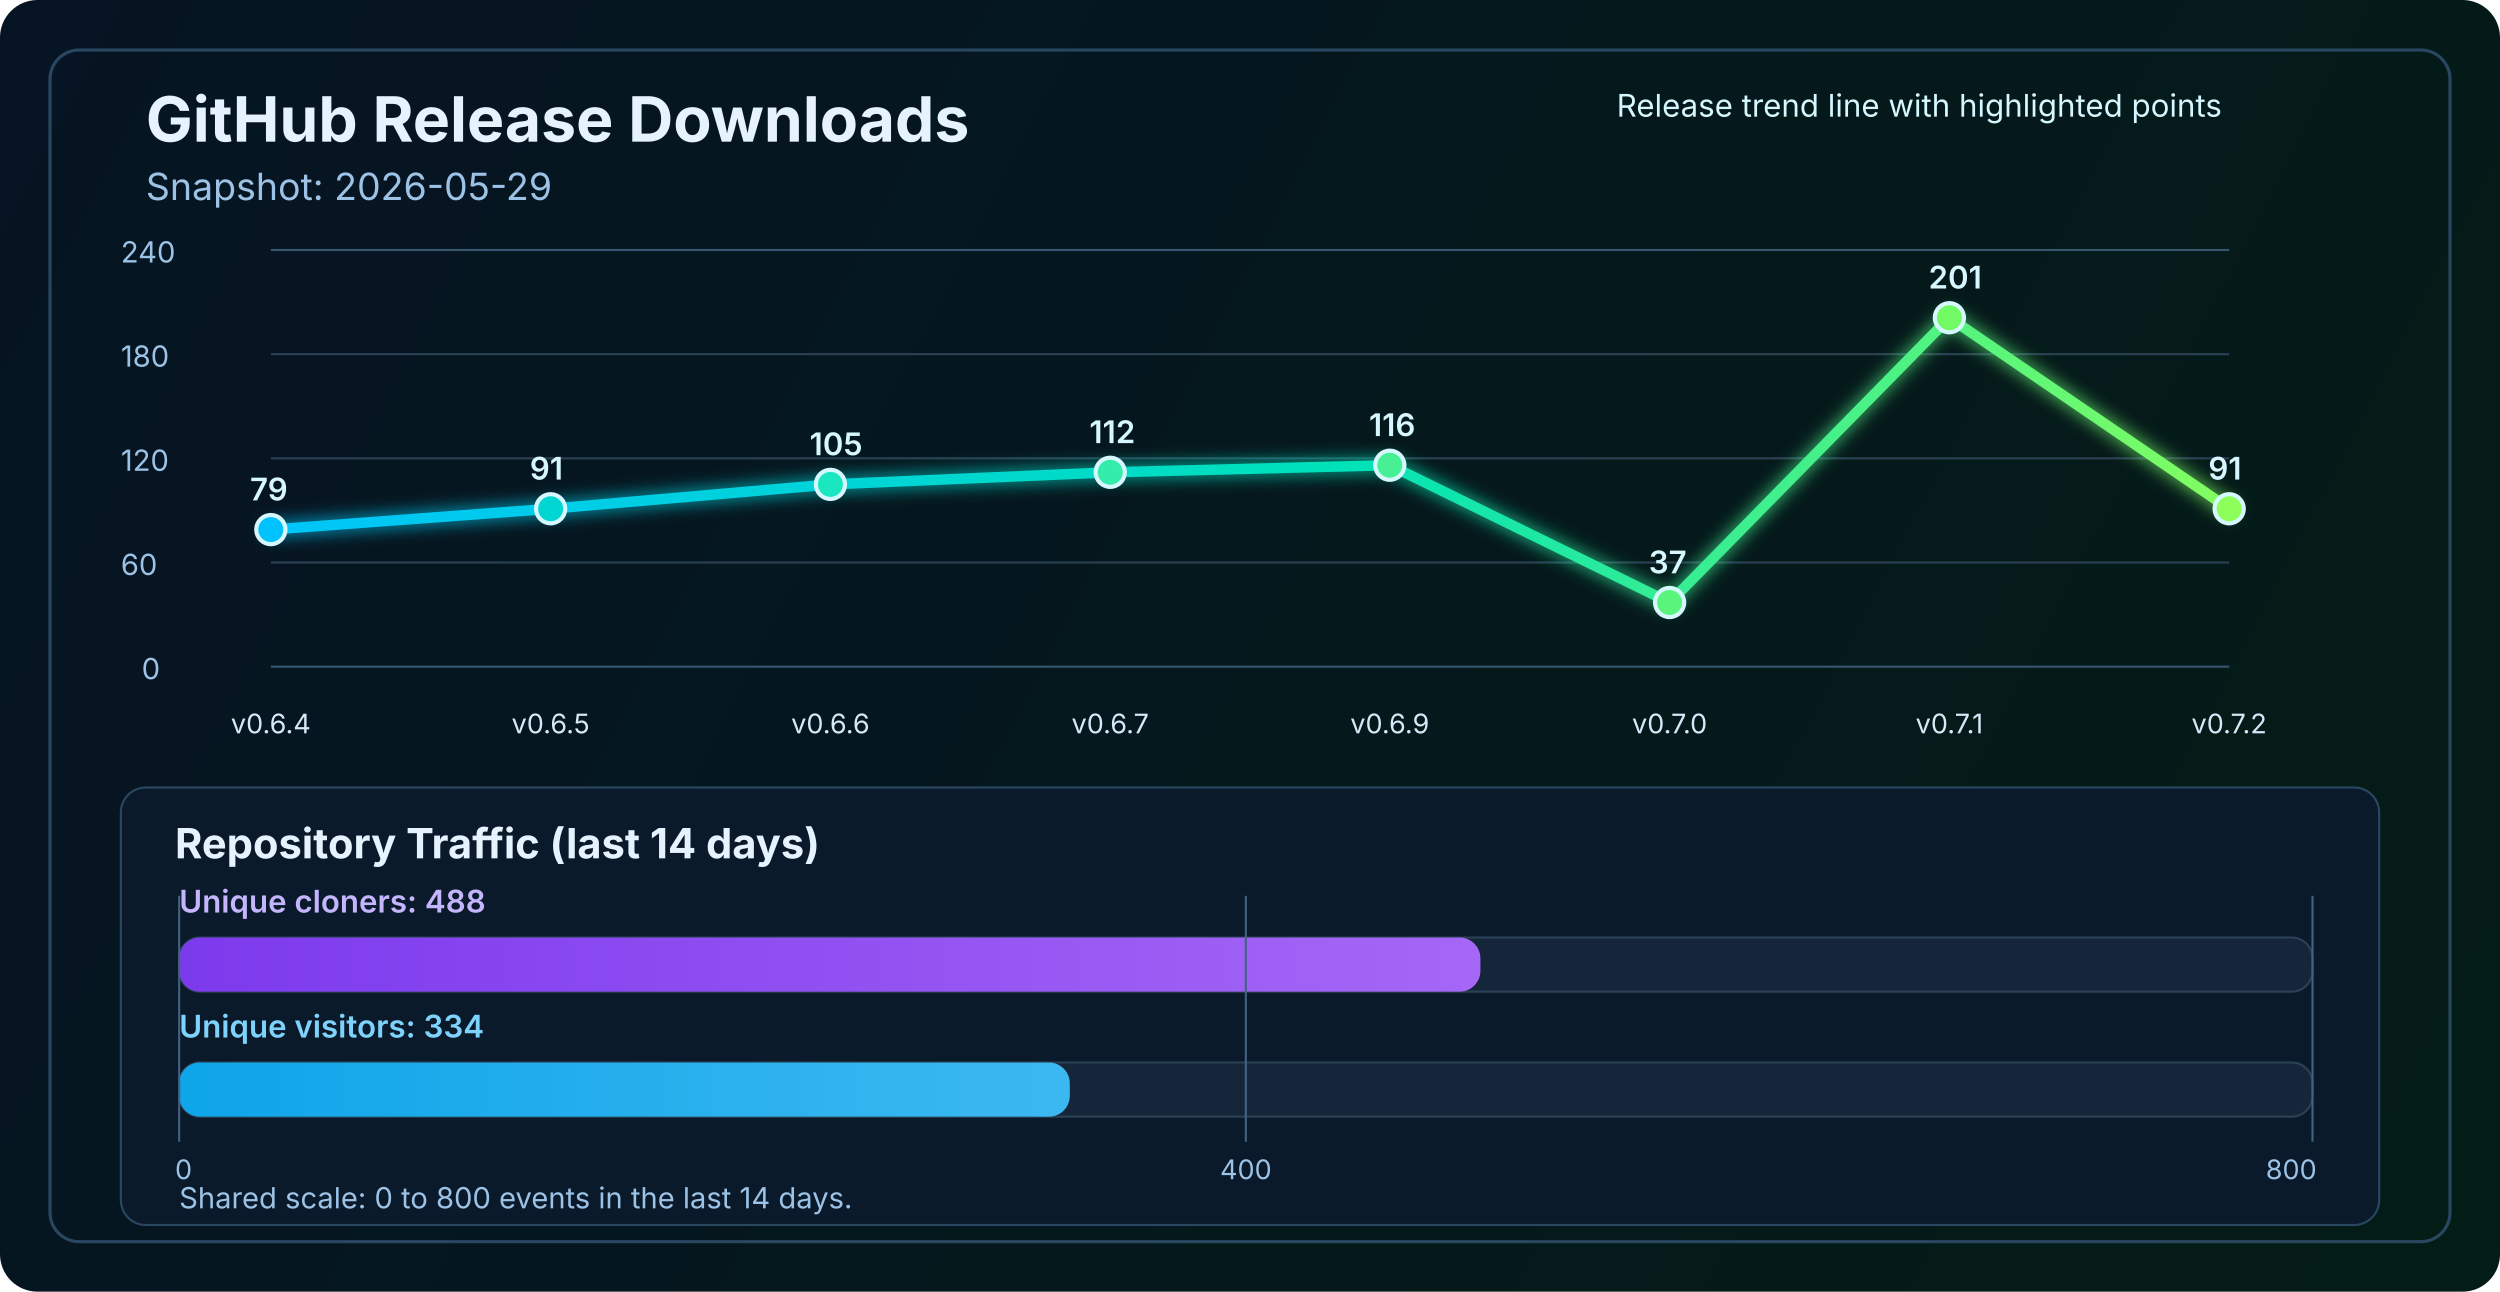
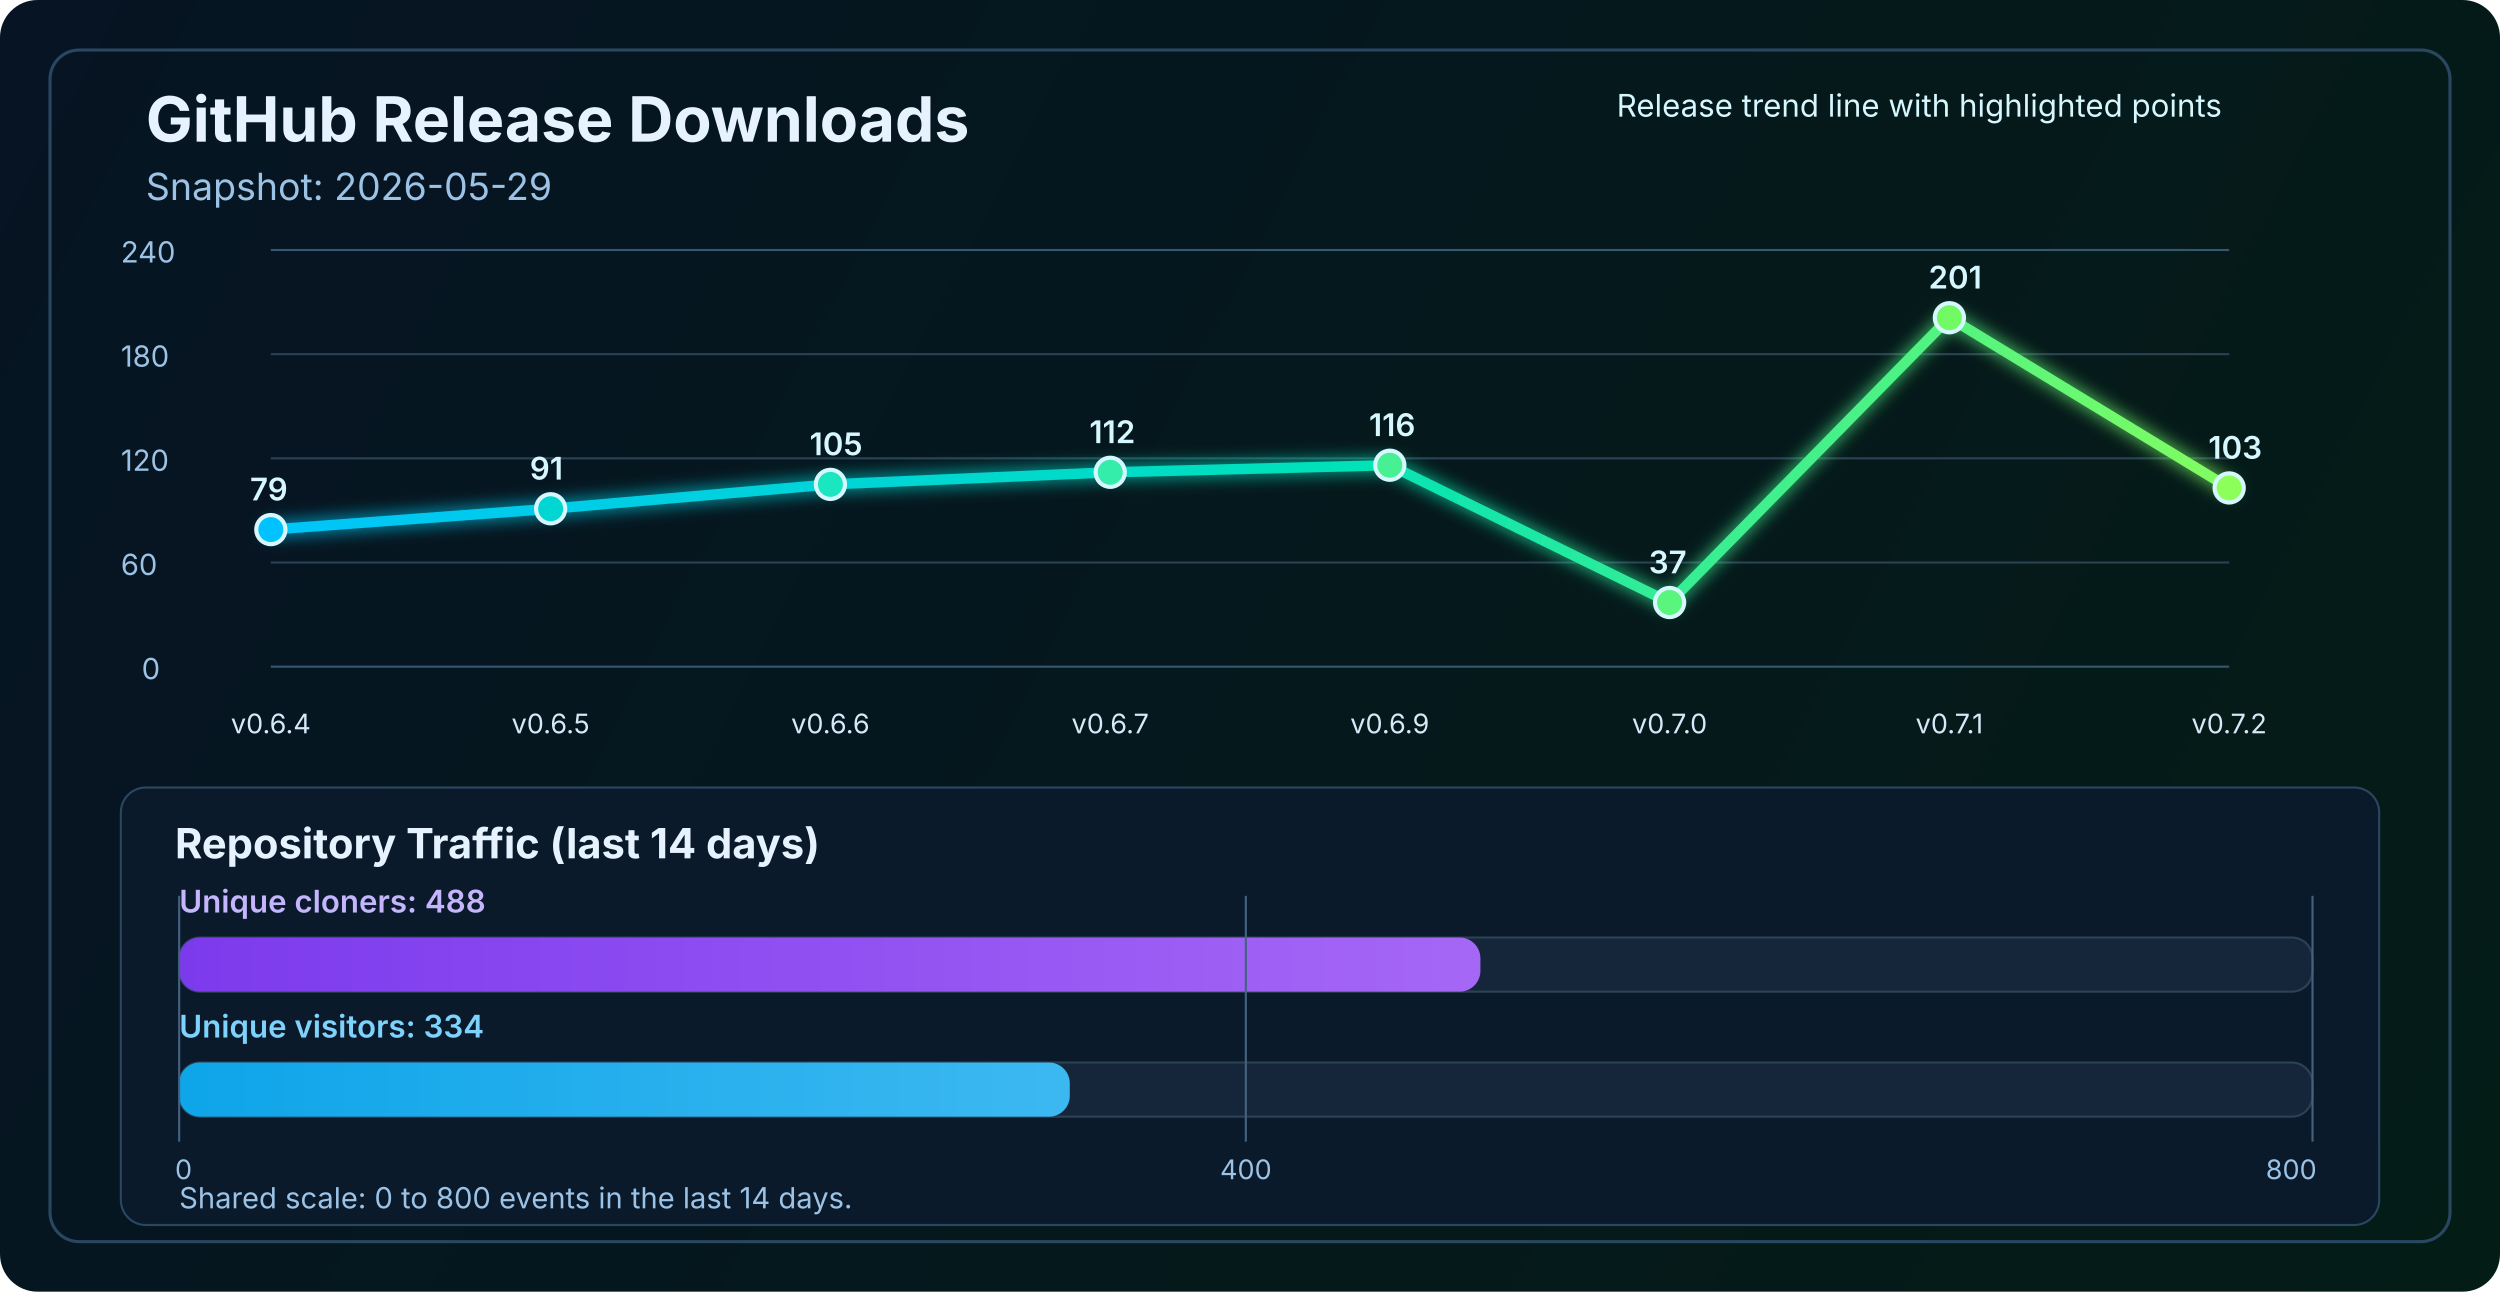
<svg xmlns="http://www.w3.org/2000/svg" width="1200" height="620" viewBox="0 0 1200 620" fill="none" role="img" aria-labelledby="title desc">
  <defs>
    <linearGradient id="bg" x1="0" y1="0" x2="1200" y2="620" gradientUnits="userSpaceOnUse">
      <stop stop-color="#061423" />
      <stop offset="1" stop-color="#041C16" />
    </linearGradient>
    <linearGradient id="line" x1="130" y1="86" x2="1070" y2="340" gradientUnits="userSpaceOnUse">
      <stop stop-color="#00C2FF" />
      <stop offset="0.55" stop-color="#00E2B8" />
      <stop offset="1" stop-color="#8CFF5A" />
    </linearGradient>
    <linearGradient id="cloneFill" x1="86" y1="450" x2="1110" y2="450" gradientUnits="userSpaceOnUse">
      <stop stop-color="#7C3AED" />
      <stop offset="1" stop-color="#C084FC" />
    </linearGradient>
    <linearGradient id="viewFill" x1="86" y1="482" x2="1110" y2="482" gradientUnits="userSpaceOnUse">
      <stop stop-color="#0EA5E9" />
      <stop offset="1" stop-color="#7DD3FC" />
    </linearGradient>
    <filter id="glow" x="-50%" y="-50%" width="200%" height="200%">
      <feGaussianBlur stdDeviation="4" result="blur" />
      <feMerge>
        <feMergeNode in="blur" />
        <feMergeNode in="SourceGraphic" />
      </feMerge>
    </filter>
  </defs>
  <rect width="1200" height="620" rx="18" fill="url(#bg)" />
  <rect x="24" y="24" width="1152" height="572" rx="14" stroke="#2A4762" stroke-width="1.5" />
  <text x="70" y="68" fill="#E6F3FF" font-size="30" font-family="SF Pro Display, -apple-system, BlinkMacSystemFont, Segoe UI, sans-serif" font-weight="700">GitHub Release Downloads</text>
  <text x="70" y="96" fill="#9CC3E6" font-size="18" font-family="SF Pro Text, -apple-system, BlinkMacSystemFont, Segoe UI, sans-serif">Snapshot: 2026-05-29</text>
  <line x1="130" y1="320.0" x2="1070" y2="320.0" stroke="#37566F" stroke-width="1" />
  <line x1="130" y1="270.0" x2="1070" y2="270.0" stroke="#2B4255" stroke-width="1" />
  <line x1="130" y1="220.0" x2="1070" y2="220.0" stroke="#2B4255" stroke-width="1" />
  <line x1="130" y1="170.0" x2="1070" y2="170.0" stroke="#2B4255" stroke-width="1" />
  <line x1="130" y1="120.0" x2="1070" y2="120.0" stroke="#37566F" stroke-width="1" />
  <text x="68" y="326.0" fill="#9CC3E6" font-size="14" font-family="SF Pro Text, -apple-system, BlinkMacSystemFont, Segoe UI, sans-serif">0</text>
  <text x="58" y="276.0" fill="#9CC3E6" font-size="14" font-family="SF Pro Text, -apple-system, BlinkMacSystemFont, Segoe UI, sans-serif">60</text>
  <text x="58" y="226.0" fill="#9CC3E6" font-size="14" font-family="SF Pro Text, -apple-system, BlinkMacSystemFont, Segoe UI, sans-serif">120</text>
  <text x="58" y="176.0" fill="#9CC3E6" font-size="14" font-family="SF Pro Text, -apple-system, BlinkMacSystemFont, Segoe UI, sans-serif">180</text>
  <text x="58" y="126.0" fill="#9CC3E6" font-size="14" font-family="SF Pro Text, -apple-system, BlinkMacSystemFont, Segoe UI, sans-serif">240</text>
-   <polyline points="130.0,254.2 264.3,244.2 398.6,232.5 532.9,226.7 667.1,223.3 801.4,289.2 935.7,152.5 1070.0,244.2" fill="none" stroke="url(#line)" stroke-width="5" stroke-linecap="round" stroke-linejoin="round" filter="url(#glow)" />
+   <polyline points="130.0,254.2 264.3,244.2 398.6,232.5 532.9,226.7 667.1,223.3 801.4,289.2 935.7,152.5 1070.0,234.2" fill="none" stroke="url(#line)" stroke-width="5" stroke-linecap="round" stroke-linejoin="round" filter="url(#glow)" />
  <circle cx="130.0" cy="254.2" r="7" fill="#00C2FF" stroke="#D7F7FF" stroke-width="2" />
  <circle cx="264.3" cy="244.2" r="7" fill="#00D7D2" stroke="#D7F7FF" stroke-width="2" />
  <circle cx="398.6" cy="232.5" r="7" fill="#1AE7C0" stroke="#D7F7FF" stroke-width="2" />
  <circle cx="532.9" cy="226.7" r="7" fill="#34EDAA" stroke="#D7F7FF" stroke-width="2" />
  <circle cx="667.1" cy="223.3" r="7" fill="#47F193" stroke="#D7F7FF" stroke-width="2" />
  <circle cx="801.4" cy="289.2" r="7" fill="#5AF57D" stroke="#D7F7FF" stroke-width="2" />
  <circle cx="935.7" cy="152.5" r="7" fill="#72FA64" stroke="#D7F7FF" stroke-width="2" />
-   <circle cx="1070.0" cy="244.2" r="7" fill="#8CFF5A" stroke="#D7F7FF" stroke-width="2" />
+   <circle cx="1070.0" cy="234.2" r="7" fill="#8CFF5A" stroke="#D7F7FF" stroke-width="2" />
  <text x="130.0" y="352" text-anchor="middle" fill="#D7E8F8" font-size="13" font-family="SF Pro Text, -apple-system, BlinkMacSystemFont, Segoe UI, sans-serif">v0.6.4</text>
  <text x="264.3" y="352" text-anchor="middle" fill="#D7E8F8" font-size="13" font-family="SF Pro Text, -apple-system, BlinkMacSystemFont, Segoe UI, sans-serif">v0.6.5</text>
  <text x="398.6" y="352" text-anchor="middle" fill="#D7E8F8" font-size="13" font-family="SF Pro Text, -apple-system, BlinkMacSystemFont, Segoe UI, sans-serif">v0.6.6</text>
  <text x="532.9" y="352" text-anchor="middle" fill="#D7E8F8" font-size="13" font-family="SF Pro Text, -apple-system, BlinkMacSystemFont, Segoe UI, sans-serif">v0.6.7</text>
  <text x="667.1" y="352" text-anchor="middle" fill="#D7E8F8" font-size="13" font-family="SF Pro Text, -apple-system, BlinkMacSystemFont, Segoe UI, sans-serif">v0.6.9</text>
  <text x="801.4" y="352" text-anchor="middle" fill="#D7E8F8" font-size="13" font-family="SF Pro Text, -apple-system, BlinkMacSystemFont, Segoe UI, sans-serif">v0.7.0</text>
  <text x="935.7" y="352" text-anchor="middle" fill="#D7E8F8" font-size="13" font-family="SF Pro Text, -apple-system, BlinkMacSystemFont, Segoe UI, sans-serif">v0.7.1</text>
  <text x="1070.0" y="352" text-anchor="middle" fill="#D7E8F8" font-size="13" font-family="SF Pro Text, -apple-system, BlinkMacSystemFont, Segoe UI, sans-serif">v0.7.2</text>
  <text x="120.0" y="240.2" fill="#D7F7FF" font-size="15" font-family="SF Pro Text, -apple-system, BlinkMacSystemFont, Segoe UI, sans-serif" font-weight="600">79</text>
  <text x="254.3" y="230.2" fill="#D7F7FF" font-size="15" font-family="SF Pro Text, -apple-system, BlinkMacSystemFont, Segoe UI, sans-serif" font-weight="600">91</text>
  <text x="388.6" y="218.5" fill="#D7F7FF" font-size="15" font-family="SF Pro Text, -apple-system, BlinkMacSystemFont, Segoe UI, sans-serif" font-weight="600">105</text>
  <text x="522.9" y="212.7" fill="#D7F7FF" font-size="15" font-family="SF Pro Text, -apple-system, BlinkMacSystemFont, Segoe UI, sans-serif" font-weight="600">112</text>
  <text x="657.1" y="209.3" fill="#D7F7FF" font-size="15" font-family="SF Pro Text, -apple-system, BlinkMacSystemFont, Segoe UI, sans-serif" font-weight="600">116</text>
  <text x="791.4" y="275.2" fill="#D7F7FF" font-size="15" font-family="SF Pro Text, -apple-system, BlinkMacSystemFont, Segoe UI, sans-serif" font-weight="600">37</text>
  <text x="925.7" y="138.5" fill="#D7F7FF" font-size="15" font-family="SF Pro Text, -apple-system, BlinkMacSystemFont, Segoe UI, sans-serif" font-weight="600">201</text>
-   <text x="1060.0" y="230.2" fill="#D7F7FF" font-size="15" font-family="SF Pro Text, -apple-system, BlinkMacSystemFont, Segoe UI, sans-serif" font-weight="600">91</text>
+   <text x="1060.0" y="220.2" fill="#D7F7FF" font-size="15" font-family="SF Pro Text, -apple-system, BlinkMacSystemFont, Segoe UI, sans-serif" font-weight="600">103</text>
  <text x="776" y="56" fill="#D7F7FF" font-size="15" font-family="SF Pro Text, -apple-system, BlinkMacSystemFont, Segoe UI, sans-serif">Release trend line with highlighted points</text>
  <rect x="58" y="378" width="1084" height="210" rx="12" fill="#0A1A2B" stroke="#2A4762" stroke-width="1" />
  <text x="84" y="412" fill="#E6F3FF" font-size="20" font-family="SF Pro Text, -apple-system, BlinkMacSystemFont, Segoe UI, sans-serif" font-weight="700">Repository Traffic (last 14 days)</text>
  <text x="86" y="438" fill="#C4B5FD" font-size="15" font-family="SF Pro Text, -apple-system, BlinkMacSystemFont, Segoe UI, sans-serif" font-weight="600">Unique cloners: 488</text>
  <rect x="86" y="450" width="1024" height="26" rx="10" fill="#15263A" stroke="#2B4255" stroke-width="1" />
  <rect x="86" y="450" width="624.6" height="26" rx="10" fill="url(#cloneFill)" />
  <text x="86" y="498" fill="#7DD3FC" font-size="15" font-family="SF Pro Text, -apple-system, BlinkMacSystemFont, Segoe UI, sans-serif" font-weight="600">Unique visitors: 334</text>
  <rect x="86" y="510" width="1024" height="26" rx="10" fill="#15263A" stroke="#2B4255" stroke-width="1" />
  <rect x="86" y="510" width="427.5" height="26" rx="10" fill="url(#viewFill)" />
  <line x1="86" y1="430" x2="86" y2="548" stroke="#436280" stroke-width="1" />
  <line x1="598.0" y1="430" x2="598.0" y2="548" stroke="#436280" stroke-width="1" />
  <line x1="1110" y1="430" x2="1110" y2="548" stroke="#436280" stroke-width="1" />
  <text x="84" y="566" text-anchor="start" fill="#9CC3E6" font-size="13" font-family="SF Pro Text, -apple-system, BlinkMacSystemFont, Segoe UI, sans-serif">0</text>
  <text x="598.0" y="566" text-anchor="middle" fill="#9CC3E6" font-size="13" font-family="SF Pro Text, -apple-system, BlinkMacSystemFont, Segoe UI, sans-serif">400</text>
  <text x="1112" y="566" text-anchor="end" fill="#9CC3E6" font-size="13" font-family="SF Pro Text, -apple-system, BlinkMacSystemFont, Segoe UI, sans-serif">800</text>
  <text x="86" y="580" fill="#9CC3E6" font-size="14" font-family="SF Pro Text, -apple-system, BlinkMacSystemFont, Segoe UI, sans-serif">Shared scale: 0 to 800 events in the last 14 days.</text>
</svg>
